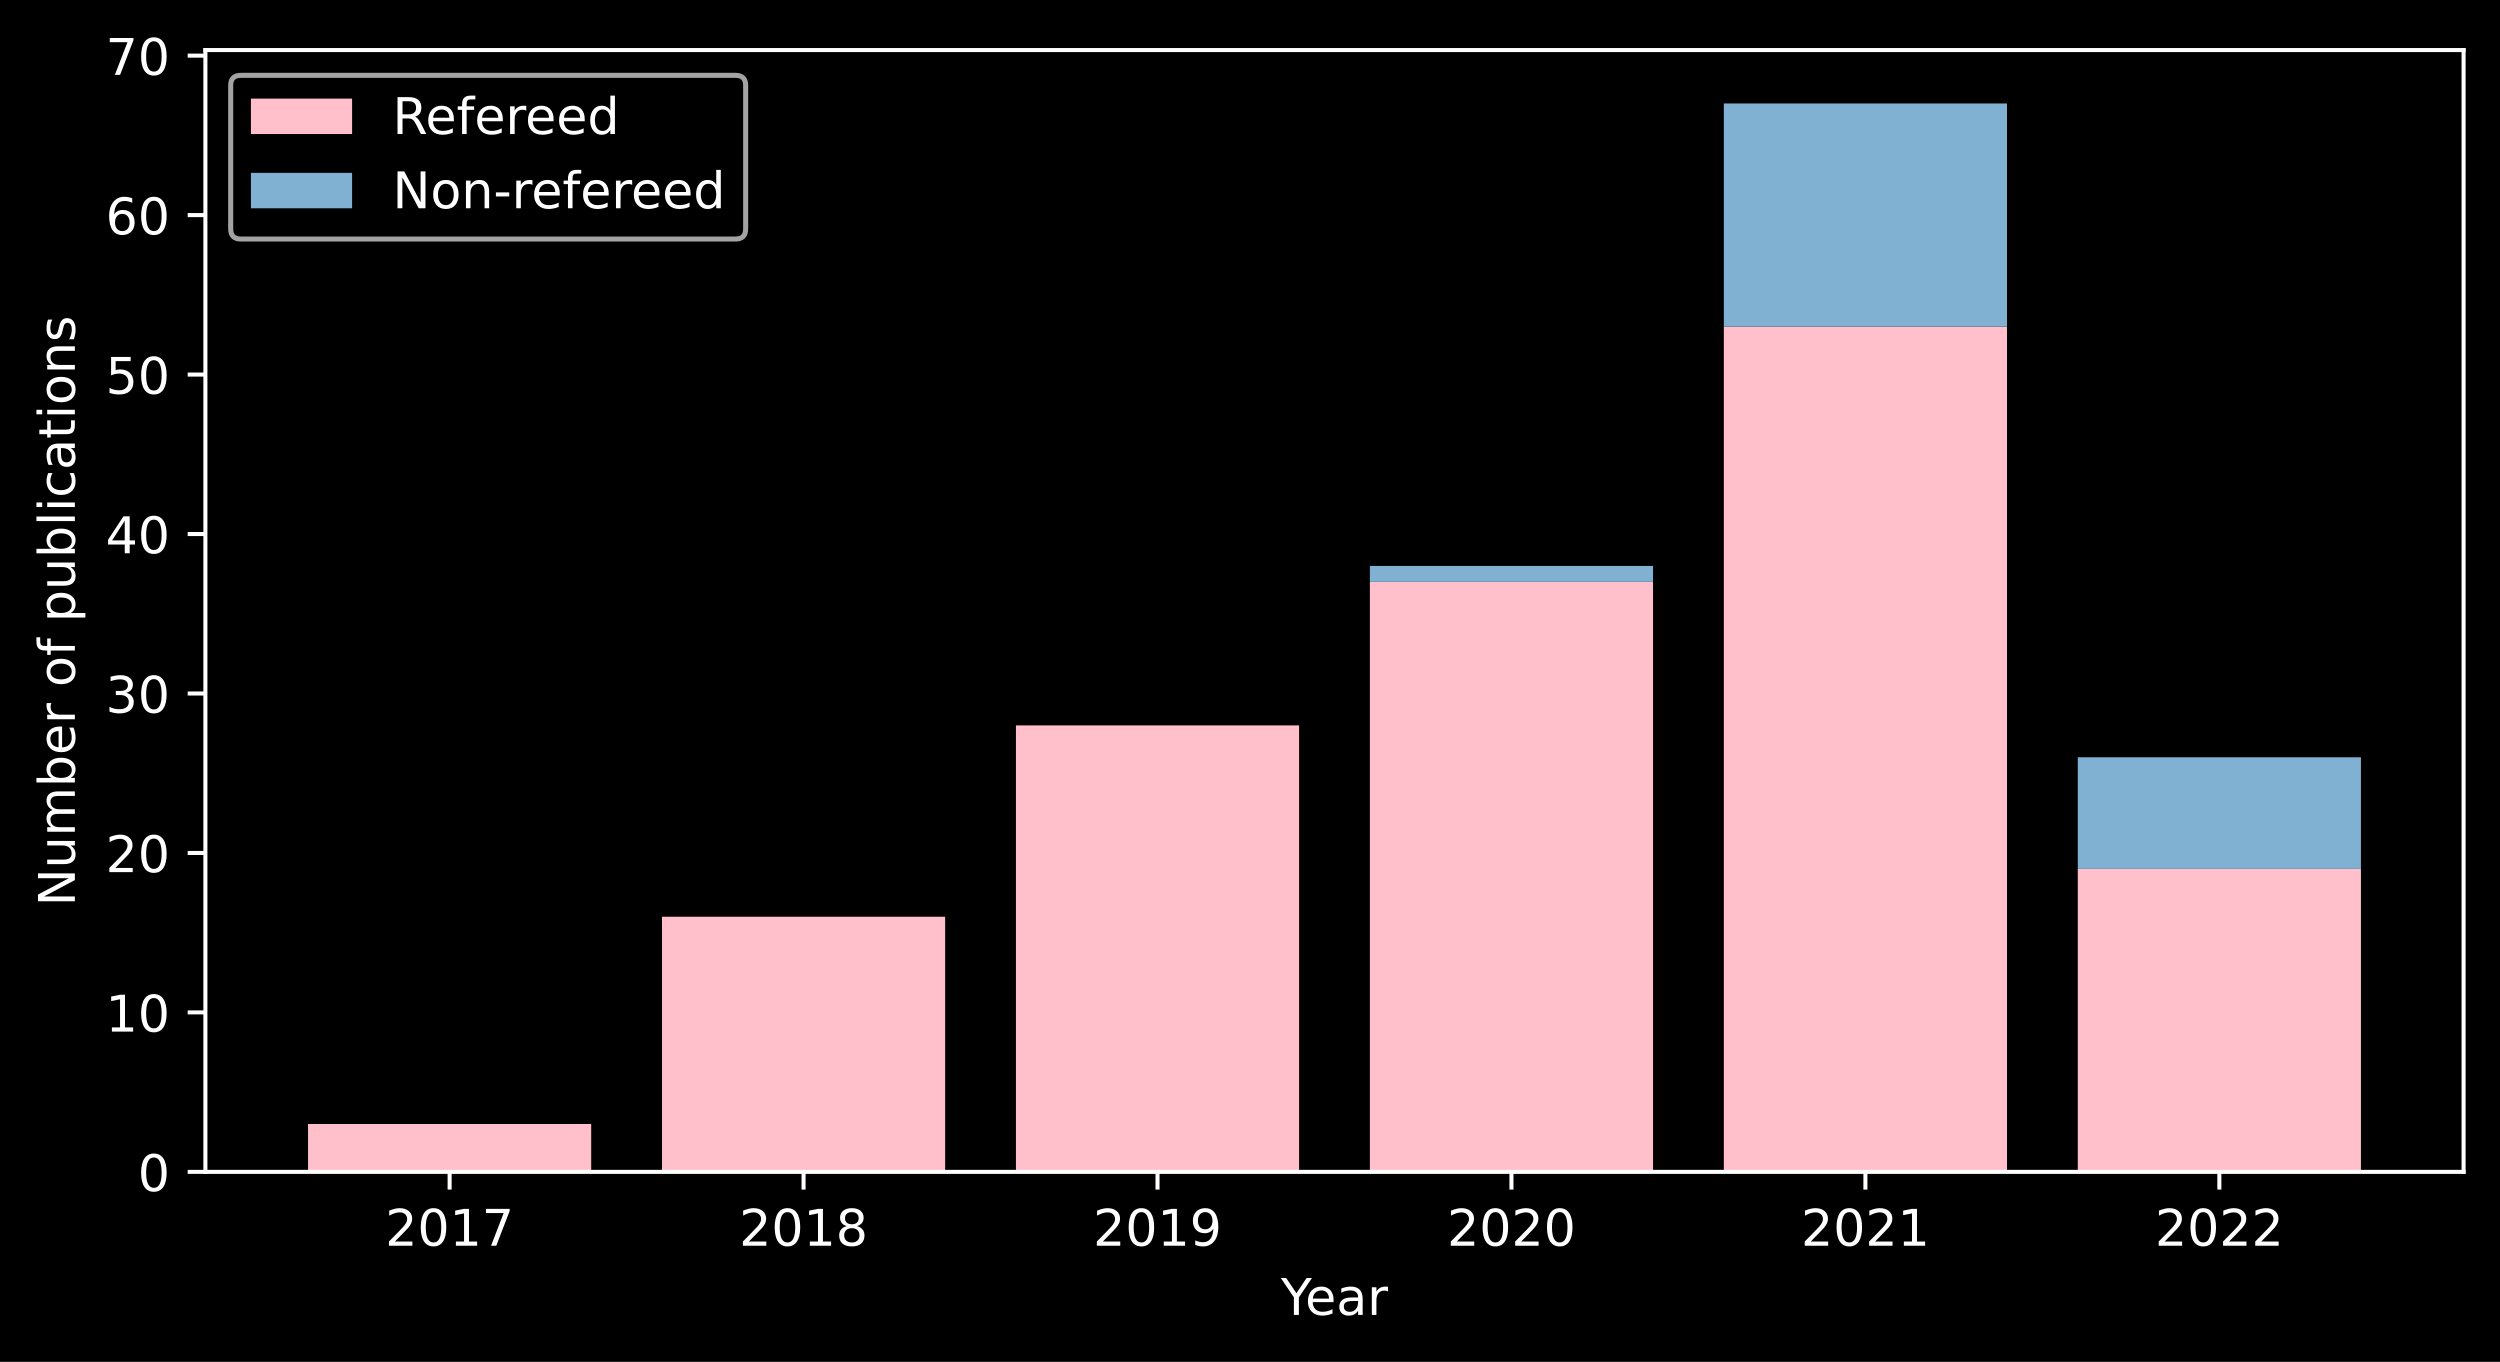
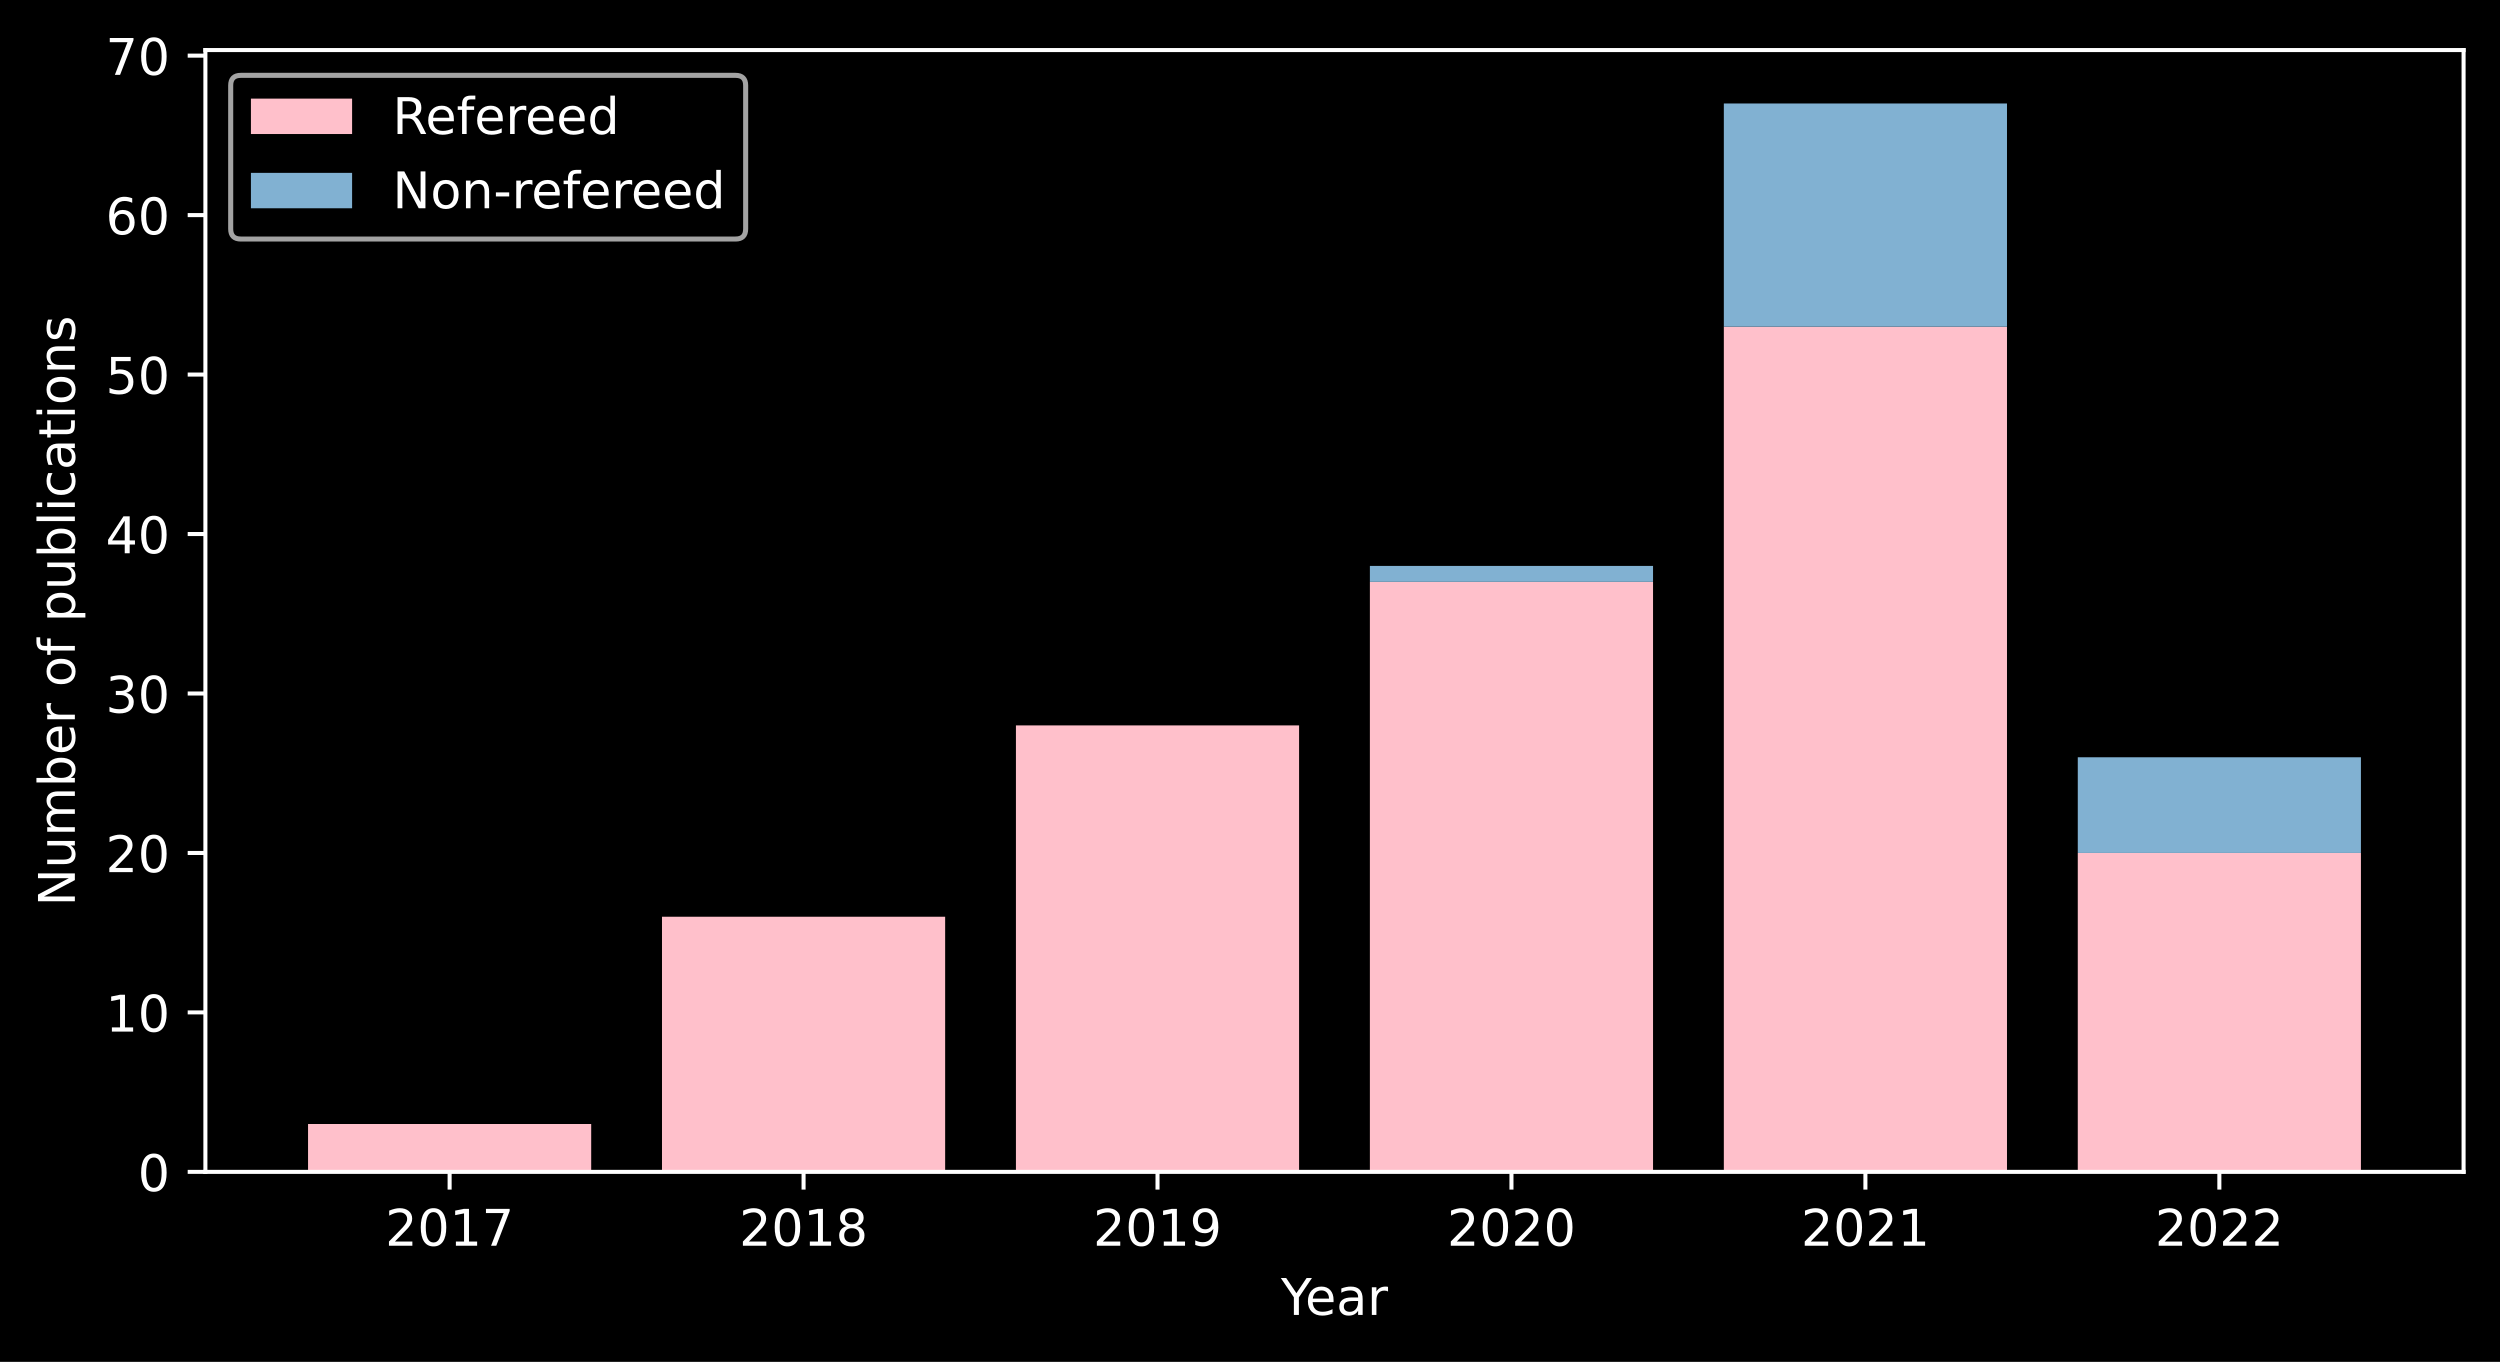
<svg xmlns="http://www.w3.org/2000/svg" xmlns:xlink="http://www.w3.org/1999/xlink" width="494.203pt" height="269.212pt" viewBox="0 0 494.203 269.212" version="1.1">
  <defs>
    <style type="text/css">*{stroke-linejoin: round; stroke-linecap: butt}</style>
  </defs>
  <g id="figure_1">
    <g id="patch_1">
      <path d="M 0 269.212  L 494.203 269.212  L 494.203 0  L 0 0  z " />
    </g>
    <g id="axes_1">
      <g id="patch_2">
        <path d="M 40.603 231.656  L 487.003 231.656  L 487.003 9.896  L 40.603 9.896  z " />
      </g>
      <g id="patch_3">
-         <path d="M 410.737 231.656  L 466.712 231.656  L 466.712 171.763  L 410.737 171.763  z " clip-path="url(#p9496886686)" style="fill: #ffc0cb" />
+         <path d="M 410.737 231.656  L 466.712 231.656  L 466.712 168.611  L 410.737 168.611  z " clip-path="url(#pdf077da100)" style="fill: #ffc0cb" />
      </g>
      <g id="patch_4">
-         <path d="M 340.769 231.656  L 396.744 231.656  L 396.744 64.587  L 340.769 64.587  z " clip-path="url(#p9496886686)" style="fill: #ffc0cb" />
+         <path d="M 340.769 231.656  L 396.744 231.656  L 396.744 64.587  L 340.769 64.587  z " clip-path="url(#pdf077da100)" style="fill: #ffc0cb" />
      </g>
      <g id="patch_5">
-         <path d="M 270.8 231.656  L 326.775 231.656  L 326.775 115.023  L 270.8 115.023  z " clip-path="url(#p9496886686)" style="fill: #ffc0cb" />
+         <path d="M 270.8 231.656  L 326.775 231.656  L 326.775 115.023  L 270.8 115.023  z " clip-path="url(#pdf077da100)" style="fill: #ffc0cb" />
      </g>
      <g id="patch_6">
-         <path d="M 200.831 231.656  L 256.806 231.656  L 256.806 143.393  L 200.831 143.393  z " clip-path="url(#p9496886686)" style="fill: #ffc0cb" />
+         <path d="M 200.831 231.656  L 256.806 231.656  L 256.806 143.393  L 200.831 143.393  z " clip-path="url(#pdf077da100)" style="fill: #ffc0cb" />
      </g>
      <g id="patch_7">
-         <path d="M 130.863 231.656  L 186.838 231.656  L 186.838 181.22  L 130.863 181.22  z " clip-path="url(#p9496886686)" style="fill: #ffc0cb" />
+         <path d="M 130.863 231.656  L 186.838 231.656  L 186.838 181.22  L 130.863 181.22  z " clip-path="url(#pdf077da100)" style="fill: #ffc0cb" />
      </g>
      <g id="patch_8">
-         <path d="M 60.894 231.656  L 116.869 231.656  L 116.869 222.199  L 60.894 222.199  z " clip-path="url(#p9496886686)" style="fill: #ffc0cb" />
+         <path d="M 60.894 231.656  L 116.869 231.656  L 116.869 222.199  L 60.894 222.199  z " clip-path="url(#pdf077da100)" style="fill: #ffc0cb" />
      </g>
      <g id="patch_9">
-         <path d="M 410.737 171.763  L 466.712 171.763  L 466.712 149.698  L 410.737 149.698  z " clip-path="url(#p9496886686)" style="fill: #81b1d2" />
+         <path d="M 410.737 168.611  L 466.712 168.611  L 466.712 149.698  L 410.737 149.698  z " clip-path="url(#pdf077da100)" style="fill: #81b1d2" />
      </g>
      <g id="patch_10">
-         <path d="M 340.769 64.587  L 396.744 64.587  L 396.744 20.456  L 340.769 20.456  z " clip-path="url(#p9496886686)" style="fill: #81b1d2" />
+         <path d="M 340.769 64.587  L 396.744 64.587  L 396.744 20.456  L 340.769 20.456  z " clip-path="url(#pdf077da100)" style="fill: #81b1d2" />
      </g>
      <g id="patch_11">
-         <path d="M 270.8 115.023  L 326.775 115.023  L 326.775 111.871  L 270.8 111.871  z " clip-path="url(#p9496886686)" style="fill: #81b1d2" />
+         <path d="M 270.8 115.023  L 326.775 115.023  L 326.775 111.871  L 270.8 111.871  z " clip-path="url(#pdf077da100)" style="fill: #81b1d2" />
      </g>
      <g id="patch_12">
-         <path d="M 200.831 143.393  L 256.806 143.393  L 256.806 143.393  L 200.831 143.393  z " clip-path="url(#p9496886686)" style="fill: #81b1d2" />
+         <path d="M 200.831 143.393  L 256.806 143.393  L 256.806 143.393  L 200.831 143.393  z " clip-path="url(#pdf077da100)" style="fill: #81b1d2" />
      </g>
      <g id="patch_13">
-         <path d="M 130.863 181.22  L 186.838 181.22  L 186.838 181.22  L 130.863 181.22  z " clip-path="url(#p9496886686)" style="fill: #81b1d2" />
+         <path d="M 130.863 181.22  L 186.838 181.22  L 186.838 181.22  L 130.863 181.22  z " clip-path="url(#pdf077da100)" style="fill: #81b1d2" />
      </g>
      <g id="patch_14">
-         <path d="M 60.894 222.199  L 116.869 222.199  L 116.869 222.199  L 60.894 222.199  z " clip-path="url(#p9496886686)" style="fill: #81b1d2" />
+         <path d="M 60.894 222.199  L 116.869 222.199  L 116.869 222.199  L 60.894 222.199  z " clip-path="url(#pdf077da100)" style="fill: #81b1d2" />
      </g>
      <g id="matplotlib.axis_1">
        <g id="xtick_1">
          <g id="line2d_1">
            <defs>
-               <path id="mbad5adf83a" d="M 0 0  L 0 3.5  " style="stroke: #ffffff; stroke-width: 0.8" />
-             </defs>
-             <g>
-               <use xlink:href="#mbad5adf83a" x="438.725" y="231.656" style="fill: #ffffff; stroke: #ffffff; stroke-width: 0.8" />
+               <path id="m2165db0bc7" d="M 0 0  L 0 3.5  " style="stroke: #ffffff; stroke-width: 0.8" />
+             </defs>
+             <g>
+               <use xlink:href="#m2165db0bc7" x="438.725" y="231.656" style="fill: #ffffff; stroke: #ffffff; stroke-width: 0.8" />
            </g>
          </g>
          <g id="text_1">
            <g style="fill: #ffffff" transform="translate(425.9998 246.2544)scale(0.1 -0.1)">
              <defs>
                <path id="DejaVuSans-32" d="M 1228 531  L 3431 531  L 3431 0  L 469 0  L 469 531  Q 828 903 1448 1529  Q 2069 2156 2228 2338  Q 2531 2678 2651 2914  Q 2772 3150 2772 3378  Q 2772 3750 2511 3984  Q 2250 4219 1831 4219  Q 1534 4219 1204 4116  Q 875 4013 500 3803  L 500 4441  Q 881 4594 1212 4672  Q 1544 4750 1819 4750  Q 2544 4750 2975 4387  Q 3406 4025 3406 3419  Q 3406 3131 3298 2873  Q 3191 2616 2906 2266  Q 2828 2175 2409 1742  Q 1991 1309 1228 531  z " transform="scale(0.015625)" />
                <path id="DejaVuSans-30" d="M 2034 4250  Q 1547 4250 1301 3770  Q 1056 3291 1056 2328  Q 1056 1369 1301 889  Q 1547 409 2034 409  Q 2525 409 2770 889  Q 3016 1369 3016 2328  Q 3016 3291 2770 3770  Q 2525 4250 2034 4250  z M 2034 4750  Q 2819 4750 3233 4129  Q 3647 3509 3647 2328  Q 3647 1150 3233 529  Q 2819 -91 2034 -91  Q 1250 -91 836 529  Q 422 1150 422 2328  Q 422 3509 836 4129  Q 1250 4750 2034 4750  z " transform="scale(0.015625)" />
              </defs>
              <use xlink:href="#DejaVuSans-32" />
              <use xlink:href="#DejaVuSans-30" x="63.623" />
              <use xlink:href="#DejaVuSans-32" x="127.246" />
              <use xlink:href="#DejaVuSans-32" x="190.869" />
            </g>
          </g>
        </g>
        <g id="xtick_2">
          <g id="line2d_2">
            <g>
-               <use xlink:href="#mbad5adf83a" x="368.756" y="231.656" style="fill: #ffffff; stroke: #ffffff; stroke-width: 0.8" />
+               <use xlink:href="#m2165db0bc7" x="368.756" y="231.656" style="fill: #ffffff; stroke: #ffffff; stroke-width: 0.8" />
            </g>
          </g>
          <g id="text_2">
            <g style="fill: #ffffff" transform="translate(356.0311 246.2544)scale(0.1 -0.1)">
              <defs>
                <path id="DejaVuSans-31" d="M 794 531  L 1825 531  L 1825 4091  L 703 3866  L 703 4441  L 1819 4666  L 2450 4666  L 2450 531  L 3481 531  L 3481 0  L 794 0  L 794 531  z " transform="scale(0.015625)" />
              </defs>
              <use xlink:href="#DejaVuSans-32" />
              <use xlink:href="#DejaVuSans-30" x="63.623" />
              <use xlink:href="#DejaVuSans-32" x="127.246" />
              <use xlink:href="#DejaVuSans-31" x="190.869" />
            </g>
          </g>
        </g>
        <g id="xtick_3">
          <g id="line2d_3">
            <g>
-               <use xlink:href="#mbad5adf83a" x="298.787" y="231.656" style="fill: #ffffff; stroke: #ffffff; stroke-width: 0.8" />
+               <use xlink:href="#m2165db0bc7" x="298.787" y="231.656" style="fill: #ffffff; stroke: #ffffff; stroke-width: 0.8" />
            </g>
          </g>
          <g id="text_3">
            <g style="fill: #ffffff" transform="translate(286.0625 246.2544)scale(0.1 -0.1)">
              <use xlink:href="#DejaVuSans-32" />
              <use xlink:href="#DejaVuSans-30" x="63.623" />
              <use xlink:href="#DejaVuSans-32" x="127.246" />
              <use xlink:href="#DejaVuSans-30" x="190.869" />
            </g>
          </g>
        </g>
        <g id="xtick_4">
          <g id="line2d_4">
            <g>
-               <use xlink:href="#mbad5adf83a" x="228.819" y="231.656" style="fill: #ffffff; stroke: #ffffff; stroke-width: 0.8" />
+               <use xlink:href="#m2165db0bc7" x="228.819" y="231.656" style="fill: #ffffff; stroke: #ffffff; stroke-width: 0.8" />
            </g>
          </g>
          <g id="text_4">
            <g style="fill: #ffffff" transform="translate(216.0938 246.2544)scale(0.1 -0.1)">
              <defs>
                <path id="DejaVuSans-39" d="M 703 97  L 703 672  Q 941 559 1184 500  Q 1428 441 1663 441  Q 2288 441 2617 861  Q 2947 1281 2994 2138  Q 2813 1869 2534 1725  Q 2256 1581 1919 1581  Q 1219 1581 811 2004  Q 403 2428 403 3163  Q 403 3881 828 4315  Q 1253 4750 1959 4750  Q 2769 4750 3195 4129  Q 3622 3509 3622 2328  Q 3622 1225 3098 567  Q 2575 -91 1691 -91  Q 1453 -91 1209 -44  Q 966 3 703 97  z M 1959 2075  Q 2384 2075 2632 2365  Q 2881 2656 2881 3163  Q 2881 3666 2632 3958  Q 2384 4250 1959 4250  Q 1534 4250 1286 3958  Q 1038 3666 1038 3163  Q 1038 2656 1286 2365  Q 1534 2075 1959 2075  z " transform="scale(0.015625)" />
              </defs>
              <use xlink:href="#DejaVuSans-32" />
              <use xlink:href="#DejaVuSans-30" x="63.623" />
              <use xlink:href="#DejaVuSans-31" x="127.246" />
              <use xlink:href="#DejaVuSans-39" x="190.869" />
            </g>
          </g>
        </g>
        <g id="xtick_5">
          <g id="line2d_5">
            <g>
-               <use xlink:href="#mbad5adf83a" x="158.85" y="231.656" style="fill: #ffffff; stroke: #ffffff; stroke-width: 0.8" />
+               <use xlink:href="#m2165db0bc7" x="158.85" y="231.656" style="fill: #ffffff; stroke: #ffffff; stroke-width: 0.8" />
            </g>
          </g>
          <g id="text_5">
            <g style="fill: #ffffff" transform="translate(146.1251 246.2544)scale(0.1 -0.1)">
              <defs>
                <path id="DejaVuSans-38" d="M 2034 2216  Q 1584 2216 1326 1975  Q 1069 1734 1069 1313  Q 1069 891 1326 650  Q 1584 409 2034 409  Q 2484 409 2743 651  Q 3003 894 3003 1313  Q 3003 1734 2745 1975  Q 2488 2216 2034 2216  z M 1403 2484  Q 997 2584 770 2862  Q 544 3141 544 3541  Q 544 4100 942 4425  Q 1341 4750 2034 4750  Q 2731 4750 3128 4425  Q 3525 4100 3525 3541  Q 3525 3141 3298 2862  Q 3072 2584 2669 2484  Q 3125 2378 3379 2068  Q 3634 1759 3634 1313  Q 3634 634 3220 271  Q 2806 -91 2034 -91  Q 1263 -91 848 271  Q 434 634 434 1313  Q 434 1759 690 2068  Q 947 2378 1403 2484  z M 1172 3481  Q 1172 3119 1398 2916  Q 1625 2713 2034 2713  Q 2441 2713 2670 2916  Q 2900 3119 2900 3481  Q 2900 3844 2670 4047  Q 2441 4250 2034 4250  Q 1625 4250 1398 4047  Q 1172 3844 1172 3481  z " transform="scale(0.015625)" />
              </defs>
              <use xlink:href="#DejaVuSans-32" />
              <use xlink:href="#DejaVuSans-30" x="63.623" />
              <use xlink:href="#DejaVuSans-31" x="127.246" />
              <use xlink:href="#DejaVuSans-38" x="190.869" />
            </g>
          </g>
        </g>
        <g id="xtick_6">
          <g id="line2d_6">
            <g>
-               <use xlink:href="#mbad5adf83a" x="88.881" y="231.656" style="fill: #ffffff; stroke: #ffffff; stroke-width: 0.8" />
+               <use xlink:href="#m2165db0bc7" x="88.881" y="231.656" style="fill: #ffffff; stroke: #ffffff; stroke-width: 0.8" />
            </g>
          </g>
          <g id="text_6">
            <g style="fill: #ffffff" transform="translate(76.1565 246.2544)scale(0.1 -0.1)">
              <defs>
                <path id="DejaVuSans-37" d="M 525 4666  L 3525 4666  L 3525 4397  L 1831 0  L 1172 0  L 2766 4134  L 525 4134  L 525 4666  z " transform="scale(0.015625)" />
              </defs>
              <use xlink:href="#DejaVuSans-32" />
              <use xlink:href="#DejaVuSans-30" x="63.623" />
              <use xlink:href="#DejaVuSans-31" x="127.246" />
              <use xlink:href="#DejaVuSans-37" x="190.869" />
            </g>
          </g>
        </g>
        <g id="text_7">
          <g style="fill: #ffffff" transform="translate(253.2156 259.9325)scale(0.1 -0.1)">
            <defs>
              <path id="DejaVuSans-59" d="M -13 4666  L 666 4666  L 1959 2747  L 3244 4666  L 3922 4666  L 2272 2222  L 2272 0  L 1638 0  L 1638 2222  L -13 4666  z " transform="scale(0.015625)" />
              <path id="DejaVuSans-65" d="M 3597 1894  L 3597 1613  L 953 1613  Q 991 1019 1311 708  Q 1631 397 2203 397  Q 2534 397 2845 478  Q 3156 559 3463 722  L 3463 178  Q 3153 47 2828 -22  Q 2503 -91 2169 -91  Q 1331 -91 842 396  Q 353 884 353 1716  Q 353 2575 817 3079  Q 1281 3584 2069 3584  Q 2775 3584 3186 3129  Q 3597 2675 3597 1894  z M 3022 2063  Q 3016 2534 2758 2815  Q 2500 3097 2075 3097  Q 1594 3097 1305 2825  Q 1016 2553 972 2059  L 3022 2063  z " transform="scale(0.015625)" />
              <path id="DejaVuSans-61" d="M 2194 1759  Q 1497 1759 1228 1600  Q 959 1441 959 1056  Q 959 750 1161 570  Q 1363 391 1709 391  Q 2188 391 2477 730  Q 2766 1069 2766 1631  L 2766 1759  L 2194 1759  z M 3341 1997  L 3341 0  L 2766 0  L 2766 531  Q 2569 213 2275 61  Q 1981 -91 1556 -91  Q 1019 -91 701 211  Q 384 513 384 1019  Q 384 1609 779 1909  Q 1175 2209 1959 2209  L 2766 2209  L 2766 2266  Q 2766 2663 2505 2880  Q 2244 3097 1772 3097  Q 1472 3097 1187 3025  Q 903 2953 641 2809  L 641 3341  Q 956 3463 1253 3523  Q 1550 3584 1831 3584  Q 2591 3584 2966 3190  Q 3341 2797 3341 1997  z " transform="scale(0.015625)" />
              <path id="DejaVuSans-72" d="M 2631 2963  Q 2534 3019 2420 3045  Q 2306 3072 2169 3072  Q 1681 3072 1420 2755  Q 1159 2438 1159 1844  L 1159 0  L 581 0  L 581 3500  L 1159 3500  L 1159 2956  Q 1341 3275 1631 3429  Q 1922 3584 2338 3584  Q 2397 3584 2469 3576  Q 2541 3569 2628 3553  L 2631 2963  z " transform="scale(0.015625)" />
            </defs>
            <use xlink:href="#DejaVuSans-59" />
            <use xlink:href="#DejaVuSans-65" x="47.834" />
            <use xlink:href="#DejaVuSans-61" x="109.357" />
            <use xlink:href="#DejaVuSans-72" x="170.637" />
          </g>
        </g>
      </g>
      <g id="matplotlib.axis_2">
        <g id="ytick_1">
          <g id="line2d_7">
            <defs>
-               <path id="mbe7c10580a" d="M 0 0  L -3.5 0  " style="stroke: #ffffff; stroke-width: 0.8" />
-             </defs>
-             <g>
-               <use xlink:href="#mbe7c10580a" x="40.603" y="231.656" style="fill: #ffffff; stroke: #ffffff; stroke-width: 0.8" />
+               <path id="mdcedba9c1a" d="M 0 0  L -3.5 0  " style="stroke: #ffffff; stroke-width: 0.8" />
+             </defs>
+             <g>
+               <use xlink:href="#mdcedba9c1a" x="40.603" y="231.656" style="fill: #ffffff; stroke: #ffffff; stroke-width: 0.8" />
            </g>
          </g>
          <g id="text_8">
            <g style="fill: #ffffff" transform="translate(27.24063 235.4552)scale(0.1 -0.1)">
              <use xlink:href="#DejaVuSans-30" />
            </g>
          </g>
        </g>
        <g id="ytick_2">
          <g id="line2d_8">
            <g>
-               <use xlink:href="#mbe7c10580a" x="40.603" y="200.134" style="fill: #ffffff; stroke: #ffffff; stroke-width: 0.8" />
+               <use xlink:href="#mdcedba9c1a" x="40.603" y="200.134" style="fill: #ffffff; stroke: #ffffff; stroke-width: 0.8" />
            </g>
          </g>
          <g id="text_9">
            <g style="fill: #ffffff" transform="translate(20.87813 203.9328)scale(0.1 -0.1)">
              <use xlink:href="#DejaVuSans-31" />
              <use xlink:href="#DejaVuSans-30" x="63.623" />
            </g>
          </g>
        </g>
        <g id="ytick_3">
          <g id="line2d_9">
            <g>
-               <use xlink:href="#mbe7c10580a" x="40.603" y="168.611" style="fill: #ffffff; stroke: #ffffff; stroke-width: 0.8" />
+               <use xlink:href="#mdcedba9c1a" x="40.603" y="168.611" style="fill: #ffffff; stroke: #ffffff; stroke-width: 0.8" />
            </g>
          </g>
          <g id="text_10">
            <g style="fill: #ffffff" transform="translate(20.87813 172.4104)scale(0.1 -0.1)">
              <use xlink:href="#DejaVuSans-32" />
              <use xlink:href="#DejaVuSans-30" x="63.623" />
            </g>
          </g>
        </g>
        <g id="ytick_4">
          <g id="line2d_10">
            <g>
-               <use xlink:href="#mbe7c10580a" x="40.603" y="137.089" style="fill: #ffffff; stroke: #ffffff; stroke-width: 0.8" />
+               <use xlink:href="#mdcedba9c1a" x="40.603" y="137.089" style="fill: #ffffff; stroke: #ffffff; stroke-width: 0.8" />
            </g>
          </g>
          <g id="text_11">
            <g style="fill: #ffffff" transform="translate(20.87813 140.888)scale(0.1 -0.1)">
              <defs>
                <path id="DejaVuSans-33" d="M 2597 2516  Q 3050 2419 3304 2112  Q 3559 1806 3559 1356  Q 3559 666 3084 287  Q 2609 -91 1734 -91  Q 1441 -91 1130 -33  Q 819 25 488 141  L 488 750  Q 750 597 1062 519  Q 1375 441 1716 441  Q 2309 441 2620 675  Q 2931 909 2931 1356  Q 2931 1769 2642 2001  Q 2353 2234 1838 2234  L 1294 2234  L 1294 2753  L 1863 2753  Q 2328 2753 2575 2939  Q 2822 3125 2822 3475  Q 2822 3834 2567 4026  Q 2313 4219 1838 4219  Q 1578 4219 1281 4162  Q 984 4106 628 3988  L 628 4550  Q 988 4650 1302 4700  Q 1616 4750 1894 4750  Q 2613 4750 3031 4423  Q 3450 4097 3450 3541  Q 3450 3153 3228 2886  Q 3006 2619 2597 2516  z " transform="scale(0.015625)" />
              </defs>
              <use xlink:href="#DejaVuSans-33" />
              <use xlink:href="#DejaVuSans-30" x="63.623" />
            </g>
          </g>
        </g>
        <g id="ytick_5">
          <g id="line2d_11">
            <g>
-               <use xlink:href="#mbe7c10580a" x="40.603" y="105.566" style="fill: #ffffff; stroke: #ffffff; stroke-width: 0.8" />
+               <use xlink:href="#mdcedba9c1a" x="40.603" y="105.566" style="fill: #ffffff; stroke: #ffffff; stroke-width: 0.8" />
            </g>
          </g>
          <g id="text_12">
            <g style="fill: #ffffff" transform="translate(20.87813 109.3656)scale(0.1 -0.1)">
              <defs>
                <path id="DejaVuSans-34" d="M 2419 4116  L 825 1625  L 2419 1625  L 2419 4116  z M 2253 4666  L 3047 4666  L 3047 1625  L 3713 1625  L 3713 1100  L 3047 1100  L 3047 0  L 2419 0  L 2419 1100  L 313 1100  L 313 1709  L 2253 4666  z " transform="scale(0.015625)" />
              </defs>
              <use xlink:href="#DejaVuSans-34" />
              <use xlink:href="#DejaVuSans-30" x="63.623" />
            </g>
          </g>
        </g>
        <g id="ytick_6">
          <g id="line2d_12">
            <g>
-               <use xlink:href="#mbe7c10580a" x="40.603" y="74.044" style="fill: #ffffff; stroke: #ffffff; stroke-width: 0.8" />
+               <use xlink:href="#mdcedba9c1a" x="40.603" y="74.044" style="fill: #ffffff; stroke: #ffffff; stroke-width: 0.8" />
            </g>
          </g>
          <g id="text_13">
            <g style="fill: #ffffff" transform="translate(20.87813 77.84321)scale(0.1 -0.1)">
              <defs>
                <path id="DejaVuSans-35" d="M 691 4666  L 3169 4666  L 3169 4134  L 1269 4134  L 1269 2991  Q 1406 3038 1543 3061  Q 1681 3084 1819 3084  Q 2600 3084 3056 2656  Q 3513 2228 3513 1497  Q 3513 744 3044 326  Q 2575 -91 1722 -91  Q 1428 -91 1123 -41  Q 819 9 494 109  L 494 744  Q 775 591 1075 516  Q 1375 441 1709 441  Q 2250 441 2565 725  Q 2881 1009 2881 1497  Q 2881 1984 2565 2268  Q 2250 2553 1709 2553  Q 1456 2553 1204 2497  Q 953 2441 691 2322  L 691 4666  z " transform="scale(0.015625)" />
              </defs>
              <use xlink:href="#DejaVuSans-35" />
              <use xlink:href="#DejaVuSans-30" x="63.623" />
            </g>
          </g>
        </g>
        <g id="ytick_7">
          <g id="line2d_13">
            <g>
-               <use xlink:href="#mbe7c10580a" x="40.603" y="42.522" style="fill: #ffffff; stroke: #ffffff; stroke-width: 0.8" />
+               <use xlink:href="#mdcedba9c1a" x="40.603" y="42.522" style="fill: #ffffff; stroke: #ffffff; stroke-width: 0.8" />
            </g>
          </g>
          <g id="text_14">
            <g style="fill: #ffffff" transform="translate(20.87813 46.32083)scale(0.1 -0.1)">
              <defs>
                <path id="DejaVuSans-36" d="M 2113 2584  Q 1688 2584 1439 2293  Q 1191 2003 1191 1497  Q 1191 994 1439 701  Q 1688 409 2113 409  Q 2538 409 2786 701  Q 3034 994 3034 1497  Q 3034 2003 2786 2293  Q 2538 2584 2113 2584  z M 3366 4563  L 3366 3988  Q 3128 4100 2886 4159  Q 2644 4219 2406 4219  Q 1781 4219 1451 3797  Q 1122 3375 1075 2522  Q 1259 2794 1537 2939  Q 1816 3084 2150 3084  Q 2853 3084 3261 2657  Q 3669 2231 3669 1497  Q 3669 778 3244 343  Q 2819 -91 2113 -91  Q 1303 -91 875 529  Q 447 1150 447 2328  Q 447 3434 972 4092  Q 1497 4750 2381 4750  Q 2619 4750 2861 4703  Q 3103 4656 3366 4563  z " transform="scale(0.015625)" />
              </defs>
              <use xlink:href="#DejaVuSans-36" />
              <use xlink:href="#DejaVuSans-30" x="63.623" />
            </g>
          </g>
        </g>
        <g id="ytick_8">
          <g id="line2d_14">
            <g>
-               <use xlink:href="#mbe7c10580a" x="40.603" y="10.999" style="fill: #ffffff; stroke: #ffffff; stroke-width: 0.8" />
+               <use xlink:href="#mdcedba9c1a" x="40.603" y="10.999" style="fill: #ffffff; stroke: #ffffff; stroke-width: 0.8" />
            </g>
          </g>
          <g id="text_15">
            <g style="fill: #ffffff" transform="translate(20.87813 14.79844)scale(0.1 -0.1)">
              <use xlink:href="#DejaVuSans-37" />
              <use xlink:href="#DejaVuSans-30" x="63.623" />
            </g>
          </g>
        </g>
        <g id="text_16">
          <g style="fill: #ffffff" transform="translate(14.79844 179.1502)rotate(-90)scale(0.1 -0.1)">
            <defs>
              <path id="DejaVuSans-4e" d="M 628 4666  L 1478 4666  L 3547 763  L 3547 4666  L 4159 4666  L 4159 0  L 3309 0  L 1241 3903  L 1241 0  L 628 0  L 628 4666  z " transform="scale(0.015625)" />
              <path id="DejaVuSans-75" d="M 544 1381  L 544 3500  L 1119 3500  L 1119 1403  Q 1119 906 1312 657  Q 1506 409 1894 409  Q 2359 409 2629 706  Q 2900 1003 2900 1516  L 2900 3500  L 3475 3500  L 3475 0  L 2900 0  L 2900 538  Q 2691 219 2414 64  Q 2138 -91 1772 -91  Q 1169 -91 856 284  Q 544 659 544 1381  z M 1991 3584  L 1991 3584  z " transform="scale(0.015625)" />
              <path id="DejaVuSans-6d" d="M 3328 2828  Q 3544 3216 3844 3400  Q 4144 3584 4550 3584  Q 5097 3584 5394 3201  Q 5691 2819 5691 2113  L 5691 0  L 5113 0  L 5113 2094  Q 5113 2597 4934 2840  Q 4756 3084 4391 3084  Q 3944 3084 3684 2787  Q 3425 2491 3425 1978  L 3425 0  L 2847 0  L 2847 2094  Q 2847 2600 2669 2842  Q 2491 3084 2119 3084  Q 1678 3084 1418 2786  Q 1159 2488 1159 1978  L 1159 0  L 581 0  L 581 3500  L 1159 3500  L 1159 2956  Q 1356 3278 1631 3431  Q 1906 3584 2284 3584  Q 2666 3584 2933 3390  Q 3200 3197 3328 2828  z " transform="scale(0.015625)" />
              <path id="DejaVuSans-62" d="M 3116 1747  Q 3116 2381 2855 2742  Q 2594 3103 2138 3103  Q 1681 3103 1420 2742  Q 1159 2381 1159 1747  Q 1159 1113 1420 752  Q 1681 391 2138 391  Q 2594 391 2855 752  Q 3116 1113 3116 1747  z M 1159 2969  Q 1341 3281 1617 3432  Q 1894 3584 2278 3584  Q 2916 3584 3314 3078  Q 3713 2572 3713 1747  Q 3713 922 3314 415  Q 2916 -91 2278 -91  Q 1894 -91 1617 61  Q 1341 213 1159 525  L 1159 0  L 581 0  L 581 4863  L 1159 4863  L 1159 2969  z " transform="scale(0.015625)" />
              <path id="DejaVuSans-20" transform="scale(0.015625)" />
              <path id="DejaVuSans-6f" d="M 1959 3097  Q 1497 3097 1228 2736  Q 959 2375 959 1747  Q 959 1119 1226 758  Q 1494 397 1959 397  Q 2419 397 2687 759  Q 2956 1122 2956 1747  Q 2956 2369 2687 2733  Q 2419 3097 1959 3097  z M 1959 3584  Q 2709 3584 3137 3096  Q 3566 2609 3566 1747  Q 3566 888 3137 398  Q 2709 -91 1959 -91  Q 1206 -91 779 398  Q 353 888 353 1747  Q 353 2609 779 3096  Q 1206 3584 1959 3584  z " transform="scale(0.015625)" />
              <path id="DejaVuSans-66" d="M 2375 4863  L 2375 4384  L 1825 4384  Q 1516 4384 1395 4259  Q 1275 4134 1275 3809  L 1275 3500  L 2222 3500  L 2222 3053  L 1275 3053  L 1275 0  L 697 0  L 697 3053  L 147 3053  L 147 3500  L 697 3500  L 697 3744  Q 697 4328 969 4595  Q 1241 4863 1831 4863  L 2375 4863  z " transform="scale(0.015625)" />
              <path id="DejaVuSans-70" d="M 1159 525  L 1159 -1331  L 581 -1331  L 581 3500  L 1159 3500  L 1159 2969  Q 1341 3281 1617 3432  Q 1894 3584 2278 3584  Q 2916 3584 3314 3078  Q 3713 2572 3713 1747  Q 3713 922 3314 415  Q 2916 -91 2278 -91  Q 1894 -91 1617 61  Q 1341 213 1159 525  z M 3116 1747  Q 3116 2381 2855 2742  Q 2594 3103 2138 3103  Q 1681 3103 1420 2742  Q 1159 2381 1159 1747  Q 1159 1113 1420 752  Q 1681 391 2138 391  Q 2594 391 2855 752  Q 3116 1113 3116 1747  z " transform="scale(0.015625)" />
              <path id="DejaVuSans-6c" d="M 603 4863  L 1178 4863  L 1178 0  L 603 0  L 603 4863  z " transform="scale(0.015625)" />
              <path id="DejaVuSans-69" d="M 603 3500  L 1178 3500  L 1178 0  L 603 0  L 603 3500  z M 603 4863  L 1178 4863  L 1178 4134  L 603 4134  L 603 4863  z " transform="scale(0.015625)" />
              <path id="DejaVuSans-63" d="M 3122 3366  L 3122 2828  Q 2878 2963 2633 3030  Q 2388 3097 2138 3097  Q 1578 3097 1268 2742  Q 959 2388 959 1747  Q 959 1106 1268 751  Q 1578 397 2138 397  Q 2388 397 2633 464  Q 2878 531 3122 666  L 3122 134  Q 2881 22 2623 -34  Q 2366 -91 2075 -91  Q 1284 -91 818 406  Q 353 903 353 1747  Q 353 2603 823 3093  Q 1294 3584 2113 3584  Q 2378 3584 2631 3529  Q 2884 3475 3122 3366  z " transform="scale(0.015625)" />
              <path id="DejaVuSans-74" d="M 1172 4494  L 1172 3500  L 2356 3500  L 2356 3053  L 1172 3053  L 1172 1153  Q 1172 725 1289 603  Q 1406 481 1766 481  L 2356 481  L 2356 0  L 1766 0  Q 1100 0 847 248  Q 594 497 594 1153  L 594 3053  L 172 3053  L 172 3500  L 594 3500  L 594 4494  L 1172 4494  z " transform="scale(0.015625)" />
              <path id="DejaVuSans-6e" d="M 3513 2113  L 3513 0  L 2938 0  L 2938 2094  Q 2938 2591 2744 2837  Q 2550 3084 2163 3084  Q 1697 3084 1428 2787  Q 1159 2491 1159 1978  L 1159 0  L 581 0  L 581 3500  L 1159 3500  L 1159 2956  Q 1366 3272 1645 3428  Q 1925 3584 2291 3584  Q 2894 3584 3203 3211  Q 3513 2838 3513 2113  z " transform="scale(0.015625)" />
              <path id="DejaVuSans-73" d="M 2834 3397  L 2834 2853  Q 2591 2978 2328 3040  Q 2066 3103 1784 3103  Q 1356 3103 1142 2972  Q 928 2841 928 2578  Q 928 2378 1081 2264  Q 1234 2150 1697 2047  L 1894 2003  Q 2506 1872 2764 1633  Q 3022 1394 3022 966  Q 3022 478 2636 193  Q 2250 -91 1575 -91  Q 1294 -91 989 -36  Q 684 19 347 128  L 347 722  Q 666 556 975 473  Q 1284 391 1588 391  Q 1994 391 2212 530  Q 2431 669 2431 922  Q 2431 1156 2273 1281  Q 2116 1406 1581 1522  L 1381 1569  Q 847 1681 609 1914  Q 372 2147 372 2553  Q 372 3047 722 3315  Q 1072 3584 1716 3584  Q 2034 3584 2315 3537  Q 2597 3491 2834 3397  z " transform="scale(0.015625)" />
            </defs>
            <use xlink:href="#DejaVuSans-4e" />
            <use xlink:href="#DejaVuSans-75" x="74.805" />
            <use xlink:href="#DejaVuSans-6d" x="138.184" />
            <use xlink:href="#DejaVuSans-62" x="235.596" />
            <use xlink:href="#DejaVuSans-65" x="299.072" />
            <use xlink:href="#DejaVuSans-72" x="360.596" />
            <use xlink:href="#DejaVuSans-20" x="401.709" />
            <use xlink:href="#DejaVuSans-6f" x="433.496" />
            <use xlink:href="#DejaVuSans-66" x="494.678" />
            <use xlink:href="#DejaVuSans-20" x="529.883" />
            <use xlink:href="#DejaVuSans-70" x="561.67" />
            <use xlink:href="#DejaVuSans-75" x="625.146" />
            <use xlink:href="#DejaVuSans-62" x="688.525" />
            <use xlink:href="#DejaVuSans-6c" x="752.002" />
            <use xlink:href="#DejaVuSans-69" x="779.785" />
            <use xlink:href="#DejaVuSans-63" x="807.568" />
            <use xlink:href="#DejaVuSans-61" x="862.549" />
            <use xlink:href="#DejaVuSans-74" x="923.828" />
            <use xlink:href="#DejaVuSans-69" x="963.037" />
            <use xlink:href="#DejaVuSans-6f" x="990.82" />
            <use xlink:href="#DejaVuSans-6e" x="1052.002" />
            <use xlink:href="#DejaVuSans-73" x="1115.381" />
          </g>
        </g>
      </g>
      <g id="patch_15">
        <path d="M 40.603 231.656  L 40.603 9.896  " style="fill: none; stroke: #ffffff; stroke-width: 0.8; stroke-linejoin: miter; stroke-linecap: square" />
      </g>
      <g id="patch_16">
        <path d="M 487.003 231.656  L 487.003 9.896  " style="fill: none; stroke: #ffffff; stroke-width: 0.8; stroke-linejoin: miter; stroke-linecap: square" />
      </g>
      <g id="patch_17">
        <path d="M 40.603 231.656  L 487.003 231.656  " style="fill: none; stroke: #ffffff; stroke-width: 0.8; stroke-linejoin: miter; stroke-linecap: square" />
      </g>
      <g id="patch_18">
        <path d="M 40.603 9.896  L 487.003 9.896  " style="fill: none; stroke: #ffffff; stroke-width: 0.8; stroke-linejoin: miter; stroke-linecap: square" />
      </g>
      <g id="legend_1">
        <g id="patch_19">
          <path d="M 47.603 47.252  L 145.402 47.252  Q 147.402 47.252 147.402 45.252  L 147.402 16.896  Q 147.402 14.896 145.402 14.896  L 47.603 14.896  Q 45.603 14.896 45.603 16.896  L 45.603 45.252  Q 45.603 47.252 47.603 47.252  z " style="opacity: 0.8; stroke: #cccccc; stroke-linejoin: miter" />
        </g>
        <g id="patch_20">
          <path d="M 49.603 26.494  L 69.603 26.494  L 69.603 19.494  L 49.603 19.494  z " style="fill: #ffc0cb" />
        </g>
        <g id="text_17">
          <g style="fill: #ffffff" transform="translate(77.60313 26.49437)scale(0.1 -0.1)">
            <defs>
              <path id="DejaVuSans-52" d="M 2841 2188  Q 3044 2119 3236 1894  Q 3428 1669 3622 1275  L 4263 0  L 3584 0  L 2988 1197  Q 2756 1666 2539 1819  Q 2322 1972 1947 1972  L 1259 1972  L 1259 0  L 628 0  L 628 4666  L 2053 4666  Q 2853 4666 3247 4331  Q 3641 3997 3641 3322  Q 3641 2881 3436 2590  Q 3231 2300 2841 2188  z M 1259 4147  L 1259 2491  L 2053 2491  Q 2509 2491 2742 2702  Q 2975 2913 2975 3322  Q 2975 3731 2742 3939  Q 2509 4147 2053 4147  L 1259 4147  z " transform="scale(0.015625)" />
              <path id="DejaVuSans-64" d="M 2906 2969  L 2906 4863  L 3481 4863  L 3481 0  L 2906 0  L 2906 525  Q 2725 213 2448 61  Q 2172 -91 1784 -91  Q 1150 -91 751 415  Q 353 922 353 1747  Q 353 2572 751 3078  Q 1150 3584 1784 3584  Q 2172 3584 2448 3432  Q 2725 3281 2906 2969  z M 947 1747  Q 947 1113 1208 752  Q 1469 391 1925 391  Q 2381 391 2643 752  Q 2906 1113 2906 1747  Q 2906 2381 2643 2742  Q 2381 3103 1925 3103  Q 1469 3103 1208 2742  Q 947 2381 947 1747  z " transform="scale(0.015625)" />
            </defs>
            <use xlink:href="#DejaVuSans-52" />
            <use xlink:href="#DejaVuSans-65" x="64.982" />
            <use xlink:href="#DejaVuSans-66" x="126.506" />
            <use xlink:href="#DejaVuSans-65" x="161.711" />
            <use xlink:href="#DejaVuSans-72" x="223.234" />
            <use xlink:href="#DejaVuSans-65" x="262.098" />
            <use xlink:href="#DejaVuSans-65" x="323.621" />
            <use xlink:href="#DejaVuSans-64" x="385.145" />
          </g>
        </g>
        <g id="patch_21">
          <path d="M 49.603 41.172  L 69.603 41.172  L 69.603 34.172  L 49.603 34.172  z " style="fill: #81b1d2" />
        </g>
        <g id="text_18">
          <g style="fill: #ffffff" transform="translate(77.60313 41.1725)scale(0.1 -0.1)">
            <defs>
              <path id="DejaVuSans-2d" d="M 313 2009  L 1997 2009  L 1997 1497  L 313 1497  L 313 2009  z " transform="scale(0.015625)" />
            </defs>
            <use xlink:href="#DejaVuSans-4e" />
            <use xlink:href="#DejaVuSans-6f" x="74.805" />
            <use xlink:href="#DejaVuSans-6e" x="135.986" />
            <use xlink:href="#DejaVuSans-2d" x="199.365" />
            <use xlink:href="#DejaVuSans-72" x="235.449" />
            <use xlink:href="#DejaVuSans-65" x="274.312" />
            <use xlink:href="#DejaVuSans-66" x="335.836" />
            <use xlink:href="#DejaVuSans-65" x="371.041" />
            <use xlink:href="#DejaVuSans-72" x="432.564" />
            <use xlink:href="#DejaVuSans-65" x="471.428" />
            <use xlink:href="#DejaVuSans-65" x="532.951" />
            <use xlink:href="#DejaVuSans-64" x="594.475" />
          </g>
        </g>
      </g>
    </g>
  </g>
  <defs>
-     <clipPath id="p9496886686">
+     <clipPath id="pdf077da100">
      <rect x="40.603" y="9.896" width="446.4" height="221.76" />
    </clipPath>
  </defs>
</svg>
